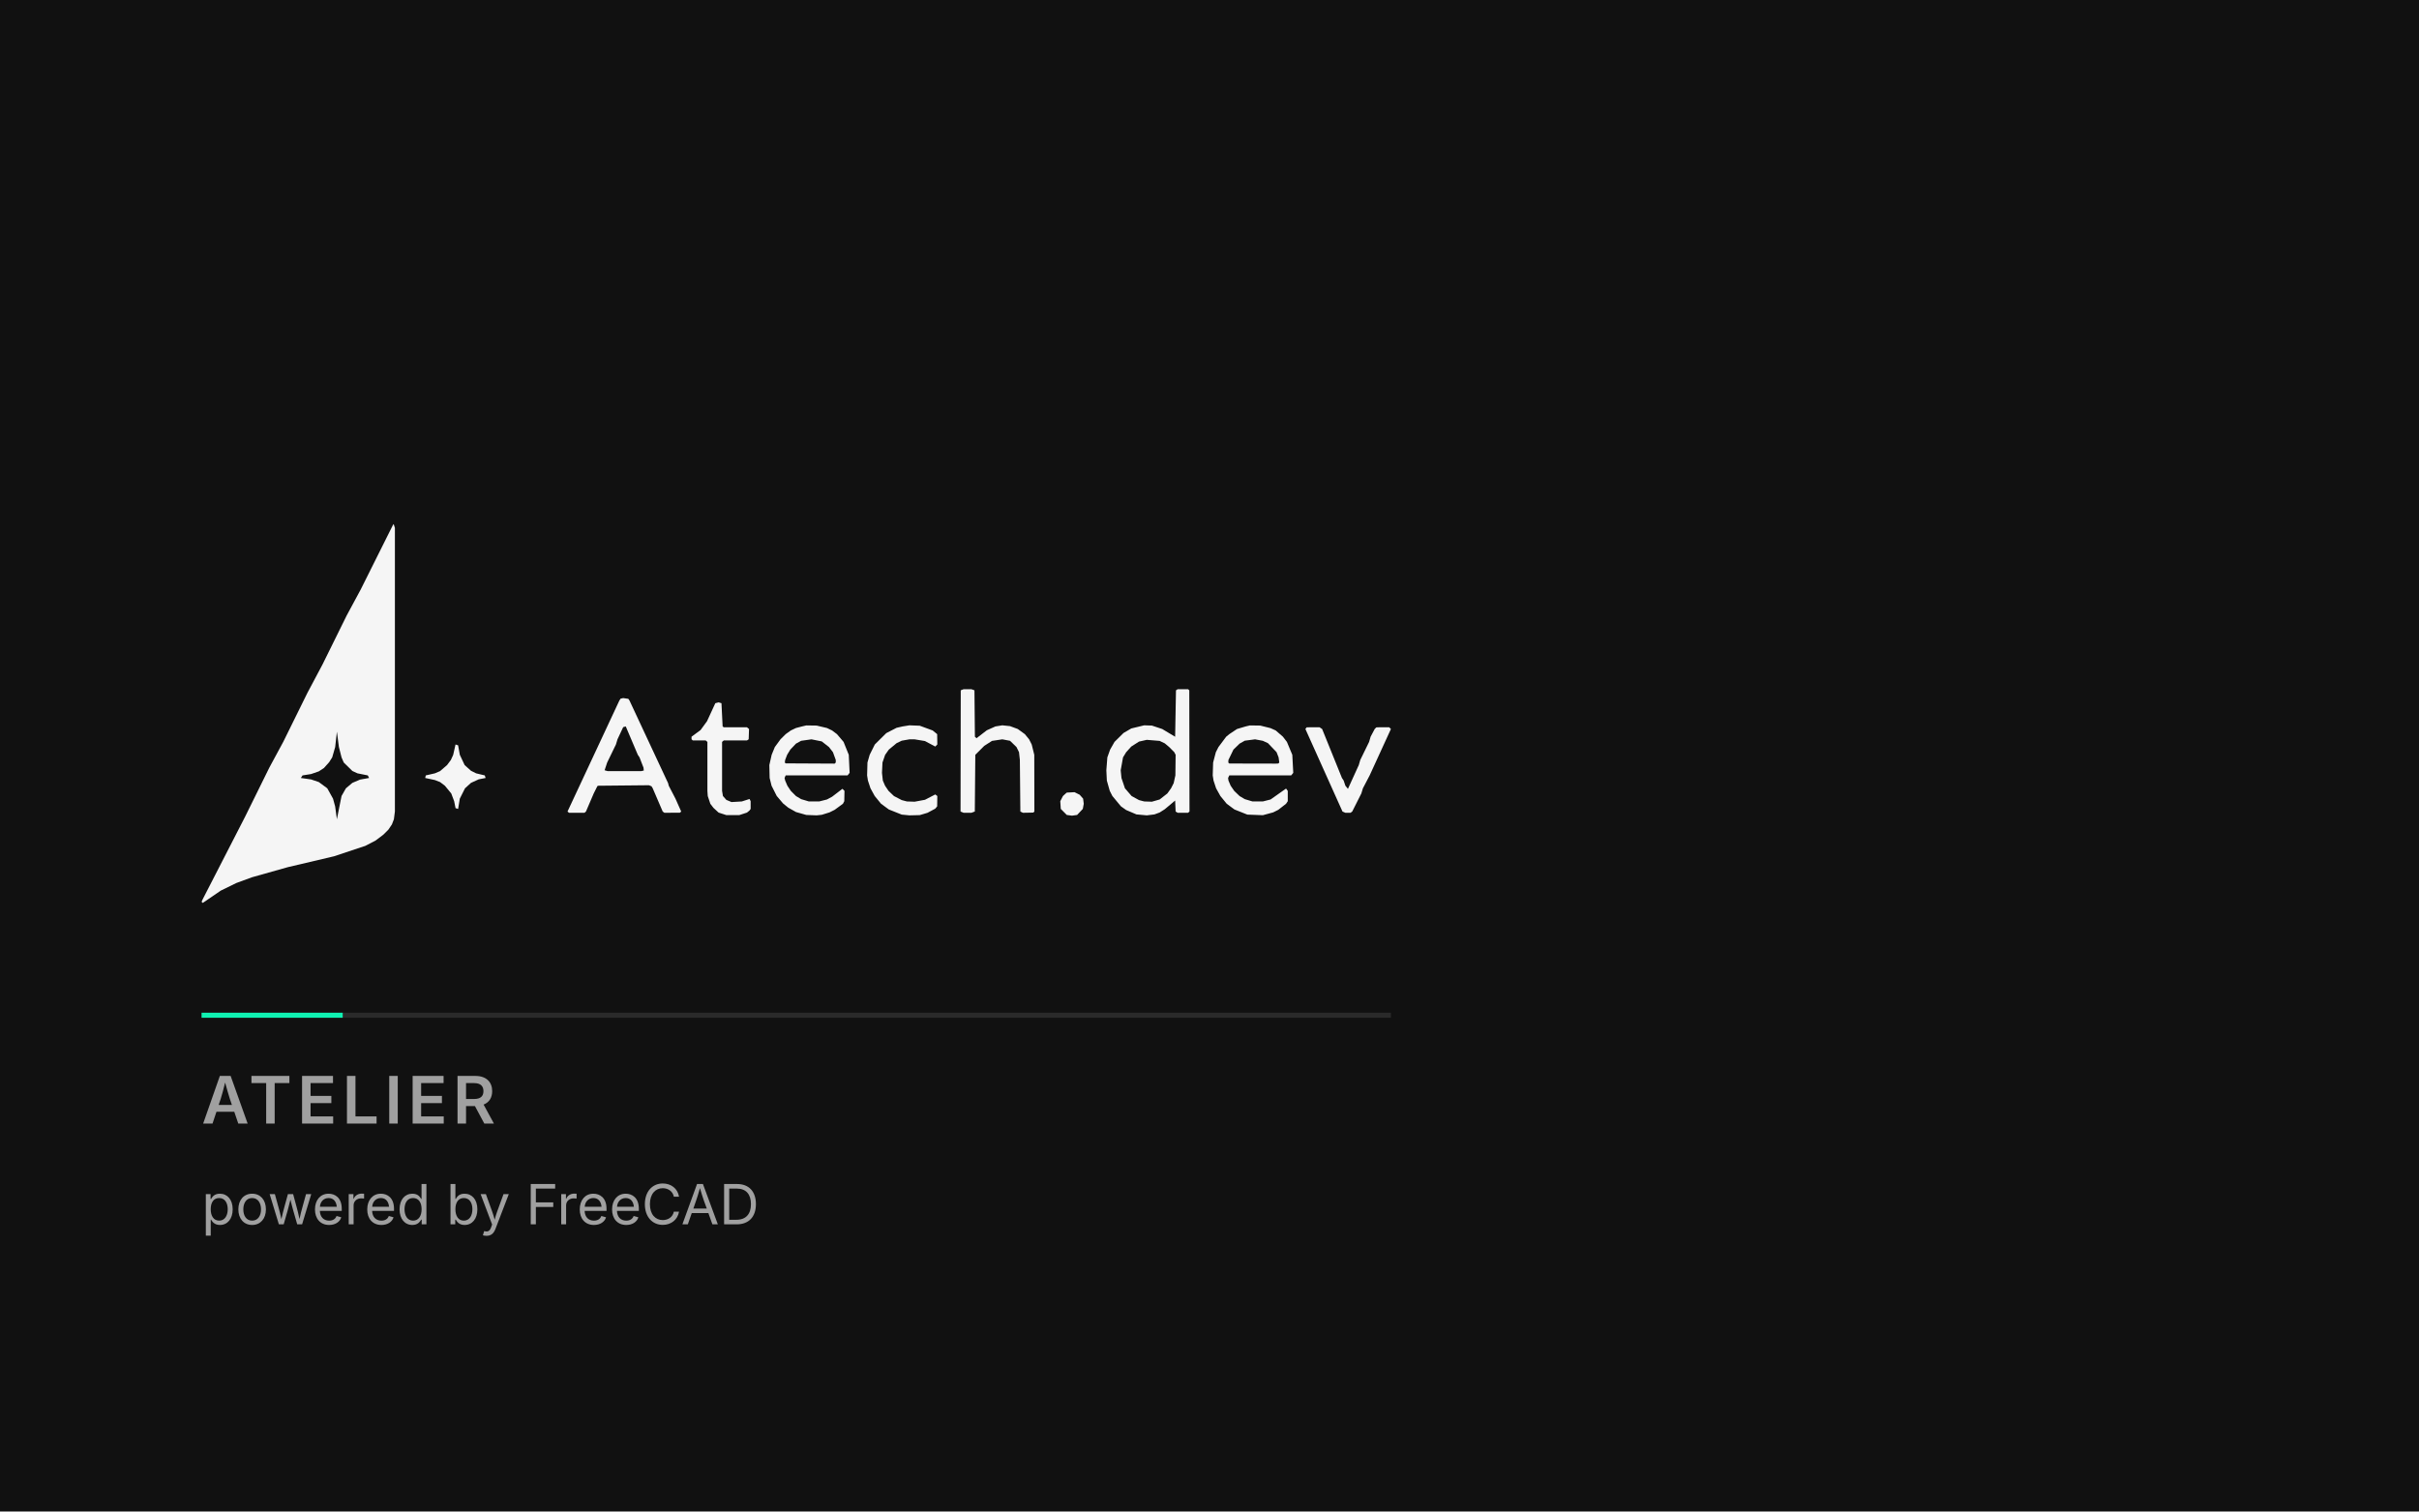
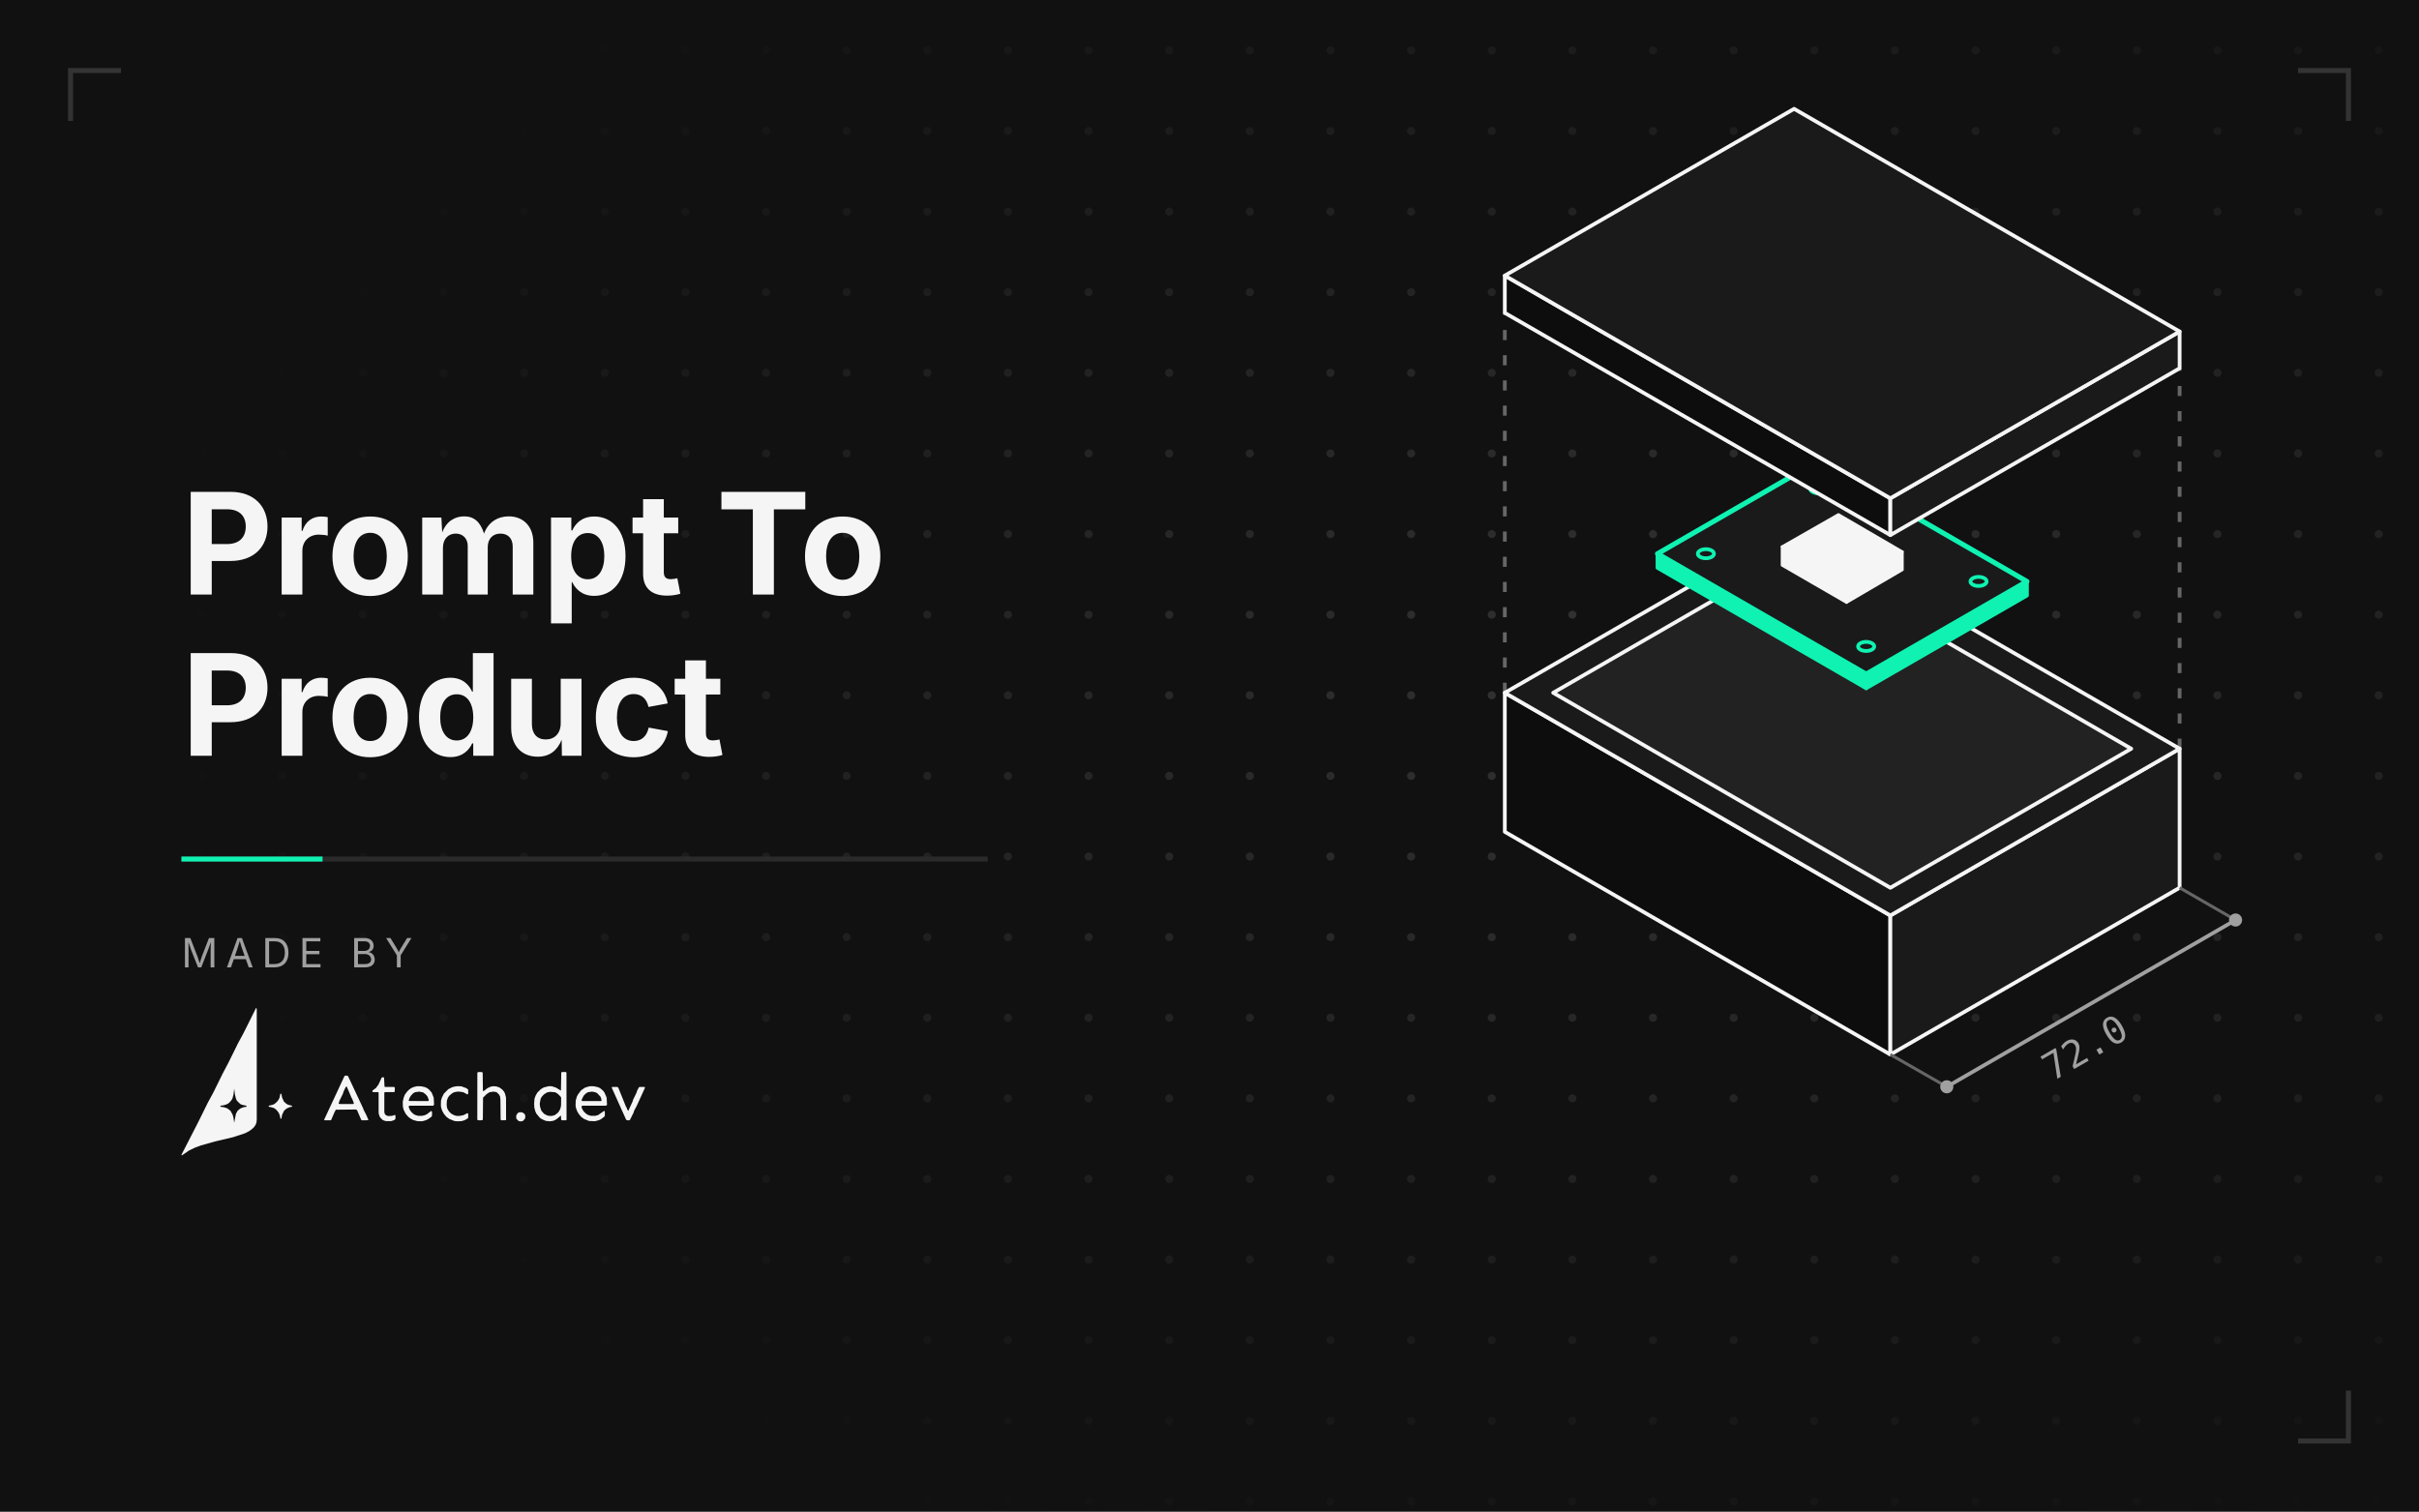
- <svg xmlns="http://www.w3.org/2000/svg" viewBox="0 0 480.00 300.00" width="480" height="300" role="img" aria-label="Atech Atelier, powered by FreeCAD">
+ <svg xmlns="http://www.w3.org/2000/svg" viewBox="0 0 480.00 300.00" width="480" height="300" role="img" aria-label="Prompt2Product, made by Atech.dev">
+   <defs>
+     <radialGradient id="fade" cx="0.68" cy="0.46" r="0.62">
+       <stop offset="0" stop-color="#111111" stop-opacity="0" />
+       <stop offset="1" stop-color="#111111" stop-opacity="1" />
+     </radialGradient>
+   </defs>
  <rect width="480" height="300" fill="#111111" />
-   <path d="M77.94,104.26 78.11,104 78.36,104.77 78.36,161.07 78.16,162.6 77.77,163.62 77.08,164.65 76.06,165.67 74.52,166.83 72.48,167.89 66.33,169.94 57.12,172.11 49.96,174.13 46.89,175.26 43.82,176.76 40.23,179.21 40,178.98 40.23,178.47 48.64,162.09 53.44,152.36 56.2,147.25 61,137.52 63.99,131.89 68.79,122.17 71.55,117.05 77.94,104.26ZM66.85,145.22 66.51,148.27 65.92,150.32 65.31,151.28 64.29,152.42 63.26,153.1 61.73,153.63 60.03,153.9 59.7,154.41 61.73,154.7 63.26,155.22 64.94,156.46 66.08,158.51 66.5,160.04 66.85,162.6 67.77,157.99 68.64,156.46 69.92,155.38 71.45,154.73 73.24,154.41 72.98,153.9 70.94,153.49 69.92,153.02 68.21,151.34 67.77,150.32 67.25,148.27 66.85,145.22ZM90.39,147.76 90.9,147.93 91.24,149.81 92.2,151.85 93.46,152.98 94.48,153.49 96.19,153.9 96.36,154.41 94.99,154.68 93.46,155.38 92.27,156.46 91.24,158.51 90.9,160.56 90.39,160.39 90.12,159.02 89.54,157.48 88.28,155.95 87.32,155.22 86.29,154.82 84.37,154.41 84.49,153.9 86.29,153.49 87.32,153.05 88.71,151.85 89.47,150.83 89.93,149.81 90.39,147.76Z" fill="#f5f5f5" fill-rule="evenodd" />
-   <path d="M190.64,137.01 191.21,136.79 192.75,136.79 193.36,137.01 193.45,146.22 193.77,146.52 195.82,144.94 197.52,144.18 198.89,143.96 200.42,144.12 201.96,144.69 203.36,145.71 204.2,146.73 204.72,147.76 205.23,149.81 205.25,161.07 205.03,161.28 202.98,161.32 202.47,161.07 202.37,150.83 202.2,149.29 201.7,148.27 200.42,147.03 198.89,146.74 196.84,147.05 195.31,148.03 193.53,149.81 193.43,161.07 192.75,161.32 191.21,161.32 190.6,161.07 190.64,137.01ZM233.35,137.01 233.69,136.79 235.74,136.79 235.99,137.01 236.03,161.07 235.74,161.32 233.69,161.32 233.28,161.07 233.18,158.89 231.13,160.61 230.11,161.26 229.08,161.64 227.55,161.83 225.5,161.64 223.46,160.77 222.43,160.04 220.73,157.99 220.21,156.97 219.63,154.92 219.53,152.88 219.73,150.32 220.28,148.78 221.15,147.25 222.94,145.48 224.48,144.58 227.04,143.96 228.57,144.01 230.62,144.69 233.18,146.23 233.35,137.01ZM123.65,138.55 124.68,138.7 124.92,139.06 132.57,155.44 132.7,155.95 134.03,158.51 135.17,161.07 134.91,161.3 131.84,161.32 131.5,161.07 129.52,156.46 129.28,156.06 128.77,155.85 118.71,155.95 118.54,156.02 117.81,157.48 116.27,161.07 115.98,161.32 112.91,161.32 112.61,161.07 122.89,139.06 123.14,138.67 123.65,138.55ZM141.94,139.57 142.59,139.4 143.16,139.57 143.39,144.18 143.62,144.35 148.22,144.35 148.63,144.69 148.56,146.73 148.22,146.96 143.62,146.96 143.28,147.25 143.28,156.97 143.45,157.99 144.13,158.76 145.15,159.19 147.2,159.07 148.73,158.58 148.95,159.02 148.95,160.55 148.73,160.86 148.22,161.28 146.69,161.78 144.13,161.78 142.59,161.28 141.57,160.34 140.95,159.53 140.44,157.99 140.37,156.97 140.37,147.25 140.03,146.96 137.47,146.96 137.22,146.73 137.22,146.22 139.01,144.9 140.29,143.15 141.94,139.57ZM159.14,144.18 159.99,143.98 162.04,144.01 164.09,144.49 165.11,144.98 166.08,145.71 167.39,147.25 168.42,149.81 168.59,153.39 168.18,153.9 155.9,153.9 155.68,154.41 155.8,154.92 156.24,155.95 156.92,156.97 157.95,158 158.97,158.61 160.5,159.07 162.55,159.07 164.09,158.68 165.11,158.13 167.16,156.56 167.57,156.97 167.53,159.02 167.26,159.53 165.62,160.73 164.6,161.24 163.06,161.72 162.04,161.83 159.99,161.75 157.95,161.17 156.41,160.3 155.39,159.47 154.13,157.99 153.1,155.95 152.72,154.41 152.66,151.85 153.12,149.81 153.75,148.27 154.87,146.74 155.9,145.71 156.92,144.98 157.95,144.49 159.14,144.18ZM179.1,144.18 180.46,143.96 182.51,144.04 185.07,144.98 185.96,145.71 185.99,147.76 185.58,148.17 183.54,147.08 181.49,146.74 180.46,146.74 178.93,147.01 177.91,147.5 176.37,148.78 175.64,149.81 175.11,151.34 175.01,153.39 175.18,154.92 175.62,155.95 176.31,156.97 177.39,158 178.93,158.8 179.95,159.07 181.49,159.12 183.54,158.74 185.58,157.68 185.99,157.99 185.96,160.04 185.58,160.5 184.05,161.32 182.51,161.78 180.46,161.83 178.93,161.68 176.37,160.66 174.83,159.53 173.57,157.99 172.73,156.46 172.22,154.92 172.06,153.9 172.13,151.34 172.57,149.81 173.59,147.76 175.86,145.51 177.91,144.45 179.1,144.18ZM247.17,144.18 248.02,143.98 250.07,144.01 252.12,144.52 253.14,144.98 254.57,146.22 255.36,147.25 256.43,149.81 256.62,153.39 256.21,153.9 243.93,153.9 243.69,154.41 243.76,154.92 244.2,155.95 244.9,156.97 245.97,158 247,158.61 248.53,159.07 250.58,159.07 252.12,158.68 255.19,156.51 255.53,156.97 255.53,159.02 255.19,159.53 253.65,160.73 252.63,161.24 250.58,161.8 247.51,161.68 244.95,160.66 243.42,159.53 242.16,157.99 241.31,156.46 240.8,154.92 240.64,153.9 240.72,151.34 241.26,149.29 241.78,148.27 243.31,146.22 243.93,145.71 245.46,144.69 247.17,144.18ZM123.66,144.32 122.53,146.73 122.22,147.76 120.48,151.34 119.97,152.88 120.58,153.05 127.24,153.05 127.75,152.93 127.69,152.36 126.9,150.32 126.56,149.81 124.17,144.18 123.66,144.32ZM259.03,144.69 259.28,144.36 259.79,144.35 261.84,144.35 262.35,144.69 266.28,154.41 266.62,154.92 266.96,155.94 267.47,156.57 269.62,151.85 269.92,150.83 271.67,147.25 271.97,146.22 272.78,144.69 273.1,144.37 273.61,144.35 275.66,144.35 276,144.69 271.78,153.9 270.44,156.46 270.13,157.48 268.32,161.07 267.98,161.32 266.96,161.32 266.39,161.07 259.03,144.69ZM158.97,147.03 157.95,147.59 156.82,148.78 156.19,149.81 155.8,150.83 155.73,151.34 155.9,151.51 165.62,151.56 165.84,151.34 165.84,150.83 165.28,149.29 164.49,148.27 163.06,147.15 161.02,146.74 158.97,147.03ZM226.01,147.19 224.48,148.17 223.46,149.3 222.84,150.32 222.38,152.88 222.53,154.41 223.22,156.46 224.54,157.99 226.01,158.8 227.04,159.07 228.57,159.12 230.11,158.68 231.64,157.48 232.37,156.46 232.89,155.44 233.23,153.9 233.28,149.81 233.01,149.29 232,148.27 231.13,147.54 230.11,147.05 227.55,146.84 226.01,147.19ZM247,147.01 245.97,147.59 244.75,148.78 243.76,150.83 243.73,151.34 243.93,151.54 253.14,151.56 253.65,151.54 253.85,151.34 253.71,150.32 253.31,149.29 251.6,147.5 250.58,147.03 249.04,146.74 247,147.01ZM211.48,157.48 211.68,157.31 213.22,157.23 214.24,157.74 214.92,158.51 215.05,159.53 214.86,160.55 213.73,161.75 212.71,161.89 211.68,161.75 210.49,160.55 210.39,159.02 210.92,157.99 211.48,157.48Z" fill="#f5f5f5" fill-rule="evenodd" />
-   <rect x="40" y="201" width="236" height="1" fill="#2a2a2a" />
-   <rect x="40" y="201" width="28" height="1" fill="#0ff2b2" />
-   <text x="40" y="223" font-family="Sen, Inter, sans-serif" font-size="13" font-weight="600" letter-spacing="0.08em" fill="#a0a0a0">ATELIER</text>
-   <text x="40" y="243" font-family="Inter, sans-serif" font-size="11" fill="#a0a0a0">powered by FreeCAD</text>
+   <path d="M8 10h0.01M8 26h0.01M8 42h0.01M8 58h0.01M8 74h0.01M8 90h0.01M8 106h0.01M8 122h0.01M8 138h0.01M8 154h0.01M8 170h0.01M8 186h0.01M8 202h0.01M8 218h0.01M8 234h0.01M8 250h0.01M8 266h0.01M8 282h0.01M8 298h0.01M24 10h0.01M24 26h0.01M24 42h0.01M24 58h0.01M24 74h0.01M24 90h0.01M24 106h0.01M24 122h0.01M24 138h0.01M24 154h0.01M24 170h0.01M24 186h0.01M24 202h0.01M24 218h0.01M24 234h0.01M24 250h0.01M24 266h0.01M24 282h0.01M24 298h0.01M40 10h0.01M40 26h0.01M40 42h0.01M40 58h0.01M40 74h0.01M40 90h0.01M40 106h0.01M40 122h0.01M40 138h0.01M40 154h0.01M40 170h0.01M40 186h0.01M40 202h0.01M40 218h0.01M40 234h0.01M40 250h0.01M40 266h0.01M40 282h0.01M40 298h0.01M56 10h0.01M56 26h0.01M56 42h0.01M56 58h0.01M56 74h0.01M56 90h0.01M56 106h0.01M56 122h0.01M56 138h0.01M56 154h0.01M56 170h0.01M56 186h0.01M56 202h0.01M56 218h0.01M56 234h0.01M56 250h0.01M56 266h0.01M56 282h0.01M56 298h0.01M72 10h0.01M72 26h0.01M72 42h0.01M72 58h0.01M72 74h0.01M72 90h0.01M72 106h0.01M72 122h0.01M72 138h0.01M72 154h0.01M72 170h0.01M72 186h0.01M72 202h0.01M72 218h0.01M72 234h0.01M72 250h0.01M72 266h0.01M72 282h0.01M72 298h0.01M88 10h0.01M88 26h0.01M88 42h0.01M88 58h0.01M88 74h0.01M88 90h0.01M88 106h0.01M88 122h0.01M88 138h0.01M88 154h0.01M88 170h0.01M88 186h0.01M88 202h0.01M88 218h0.01M88 234h0.01M88 250h0.01M88 266h0.01M88 282h0.01M88 298h0.01M104 10h0.01M104 26h0.01M104 42h0.01M104 58h0.01M104 74h0.01M104 90h0.01M104 106h0.01M104 122h0.01M104 138h0.01M104 154h0.01M104 170h0.01M104 186h0.01M104 202h0.01M104 218h0.01M104 234h0.01M104 250h0.01M104 266h0.01M104 282h0.01M104 298h0.01M120 10h0.01M120 26h0.01M120 42h0.01M120 58h0.01M120 74h0.01M120 90h0.01M120 106h0.01M120 122h0.01M120 138h0.01M120 154h0.01M120 170h0.01M120 186h0.01M120 202h0.01M120 218h0.01M120 234h0.01M120 250h0.01M120 266h0.01M120 282h0.01M120 298h0.01M136 10h0.01M136 26h0.01M136 42h0.01M136 58h0.01M136 74h0.01M136 90h0.01M136 106h0.01M136 122h0.01M136 138h0.01M136 154h0.01M136 170h0.01M136 186h0.01M136 202h0.01M136 218h0.01M136 234h0.01M136 250h0.01M136 266h0.01M136 282h0.01M136 298h0.01M152 10h0.01M152 26h0.01M152 42h0.01M152 58h0.01M152 74h0.01M152 90h0.01M152 106h0.01M152 122h0.01M152 138h0.01M152 154h0.01M152 170h0.01M152 186h0.01M152 202h0.01M152 218h0.01M152 234h0.01M152 250h0.01M152 266h0.01M152 282h0.01M152 298h0.01M168 10h0.01M168 26h0.01M168 42h0.01M168 58h0.01M168 74h0.01M168 90h0.01M168 106h0.01M168 122h0.01M168 138h0.01M168 154h0.01M168 170h0.01M168 186h0.01M168 202h0.01M168 218h0.01M168 234h0.01M168 250h0.01M168 266h0.01M168 282h0.01M168 298h0.01M184 10h0.01M184 26h0.01M184 42h0.01M184 58h0.01M184 74h0.01M184 90h0.01M184 106h0.01M184 122h0.01M184 138h0.01M184 154h0.01M184 170h0.01M184 186h0.01M184 202h0.01M184 218h0.01M184 234h0.01M184 250h0.01M184 266h0.01M184 282h0.01M184 298h0.01M200 10h0.01M200 26h0.01M200 42h0.01M200 58h0.01M200 74h0.01M200 90h0.01M200 106h0.01M200 122h0.01M200 138h0.01M200 154h0.01M200 170h0.01M200 186h0.01M200 202h0.01M200 218h0.01M200 234h0.01M200 250h0.01M200 266h0.01M200 282h0.01M200 298h0.01M216 10h0.01M216 26h0.01M216 42h0.01M216 58h0.01M216 74h0.01M216 90h0.01M216 106h0.01M216 122h0.01M216 138h0.01M216 154h0.01M216 170h0.01M216 186h0.01M216 202h0.01M216 218h0.01M216 234h0.01M216 250h0.01M216 266h0.01M216 282h0.01M216 298h0.01M232 10h0.01M232 26h0.01M232 42h0.01M232 58h0.01M232 74h0.01M232 90h0.01M232 106h0.01M232 122h0.01M232 138h0.01M232 154h0.01M232 170h0.01M232 186h0.01M232 202h0.01M232 218h0.01M232 234h0.01M232 250h0.01M232 266h0.01M232 282h0.01M232 298h0.01M248 10h0.01M248 26h0.01M248 42h0.01M248 58h0.01M248 74h0.01M248 90h0.01M248 106h0.01M248 122h0.01M248 138h0.01M248 154h0.01M248 170h0.01M248 186h0.01M248 202h0.01M248 218h0.01M248 234h0.01M248 250h0.01M248 266h0.01M248 282h0.01M248 298h0.01M264 10h0.01M264 26h0.01M264 42h0.01M264 58h0.01M264 74h0.01M264 90h0.01M264 106h0.01M264 122h0.01M264 138h0.01M264 154h0.01M264 170h0.01M264 186h0.01M264 202h0.01M264 218h0.01M264 234h0.01M264 250h0.01M264 266h0.01M264 282h0.01M264 298h0.01M280 10h0.01M280 26h0.01M280 42h0.01M280 58h0.01M280 74h0.01M280 90h0.01M280 106h0.01M280 122h0.01M280 138h0.01M280 154h0.01M280 170h0.01M280 186h0.01M280 202h0.01M280 218h0.01M280 234h0.01M280 250h0.01M280 266h0.01M280 282h0.01M280 298h0.01M296 10h0.01M296 26h0.01M296 42h0.01M296 58h0.01M296 74h0.01M296 90h0.01M296 106h0.01M296 122h0.01M296 138h0.01M296 154h0.01M296 170h0.01M296 186h0.01M296 202h0.01M296 218h0.01M296 234h0.01M296 250h0.01M296 266h0.01M296 282h0.01M296 298h0.01M312 10h0.01M312 26h0.01M312 42h0.01M312 58h0.01M312 74h0.01M312 90h0.01M312 106h0.01M312 122h0.01M312 138h0.01M312 154h0.01M312 170h0.01M312 186h0.01M312 202h0.01M312 218h0.01M312 234h0.01M312 250h0.01M312 266h0.01M312 282h0.01M312 298h0.01M328 10h0.01M328 26h0.01M328 42h0.01M328 58h0.01M328 74h0.01M328 90h0.01M328 106h0.01M328 122h0.01M328 138h0.01M328 154h0.01M328 170h0.01M328 186h0.01M328 202h0.01M328 218h0.01M328 234h0.01M328 250h0.01M328 266h0.01M328 282h0.01M328 298h0.01M344 10h0.01M344 26h0.01M344 42h0.01M344 58h0.01M344 74h0.01M344 90h0.01M344 106h0.01M344 122h0.01M344 138h0.01M344 154h0.01M344 170h0.01M344 186h0.01M344 202h0.01M344 218h0.01M344 234h0.01M344 250h0.01M344 266h0.01M344 282h0.01M344 298h0.01M360 10h0.01M360 26h0.01M360 42h0.01M360 58h0.01M360 74h0.01M360 90h0.01M360 106h0.01M360 122h0.01M360 138h0.01M360 154h0.01M360 170h0.01M360 186h0.01M360 202h0.01M360 218h0.01M360 234h0.01M360 250h0.01M360 266h0.01M360 282h0.01M360 298h0.01M376 10h0.01M376 26h0.01M376 42h0.01M376 58h0.01M376 74h0.01M376 90h0.01M376 106h0.01M376 122h0.01M376 138h0.01M376 154h0.01M376 170h0.01M376 186h0.01M376 202h0.01M376 218h0.01M376 234h0.01M376 250h0.01M376 266h0.01M376 282h0.01M376 298h0.01M392 10h0.01M392 26h0.01M392 42h0.01M392 58h0.01M392 74h0.01M392 90h0.01M392 106h0.01M392 122h0.01M392 138h0.01M392 154h0.01M392 170h0.01M392 186h0.01M392 202h0.01M392 218h0.01M392 234h0.01M392 250h0.01M392 266h0.01M392 282h0.01M392 298h0.01M408 10h0.01M408 26h0.01M408 42h0.01M408 58h0.01M408 74h0.01M408 90h0.01M408 106h0.01M408 122h0.01M408 138h0.01M408 154h0.01M408 170h0.01M408 186h0.01M408 202h0.01M408 218h0.01M408 234h0.01M408 250h0.01M408 266h0.01M408 282h0.01M408 298h0.01M424 10h0.01M424 26h0.01M424 42h0.01M424 58h0.01M424 74h0.01M424 90h0.01M424 106h0.01M424 122h0.01M424 138h0.01M424 154h0.01M424 170h0.01M424 186h0.01M424 202h0.01M424 218h0.01M424 234h0.01M424 250h0.01M424 266h0.01M424 282h0.01M424 298h0.01M440 10h0.01M440 26h0.01M440 42h0.01M440 58h0.01M440 74h0.01M440 90h0.01M440 106h0.01M440 122h0.01M440 138h0.01M440 154h0.01M440 170h0.01M440 186h0.01M440 202h0.01M440 218h0.01M440 234h0.01M440 250h0.01M440 266h0.01M440 282h0.01M440 298h0.01M456 10h0.01M456 26h0.01M456 42h0.01M456 58h0.01M456 74h0.01M456 90h0.01M456 106h0.01M456 122h0.01M456 138h0.01M456 154h0.01M456 170h0.01M456 186h0.01M456 202h0.01M456 218h0.01M456 234h0.01M456 250h0.01M456 266h0.01M456 282h0.01M456 298h0.01M472 10h0.01M472 26h0.01M472 42h0.01M472 58h0.01M472 74h0.01M472 90h0.01M472 106h0.01M472 122h0.01M472 138h0.01M472 154h0.01M472 170h0.01M472 186h0.01M472 202h0.01M472 218h0.01M472 234h0.01M472 250h0.01M472 266h0.01M472 282h0.01M472 298h0.01" stroke="#333333" stroke-width="1.6" stroke-linecap="round" />
+   <rect width="480" height="300" fill="url(#fade)" />
+   <path d="M14 24V14H24" fill="none" stroke="#333333" stroke-width="1" />
+   <path d="M466 24V14H456" fill="none" stroke="#333333" stroke-width="1" />
+   <path d="M466 276V286H456" fill="none" stroke="#333333" stroke-width="1" />
+   <line x1="356.0" y1="104.4" x2="356.0" y2="29.0" stroke="#666666" stroke-width="0.75" stroke-dasharray="2 3" />
+   <line x1="432.5" y1="148.6" x2="432.5" y2="73.1" stroke="#666666" stroke-width="0.75" stroke-dasharray="2 3" />
+   <line x1="375.1" y1="181.7" x2="375.1" y2="106.2" stroke="#666666" stroke-width="0.75" stroke-dasharray="2 3" />
+   <line x1="298.6" y1="137.5" x2="298.6" y2="62.1" stroke="#666666" stroke-width="0.75" stroke-dasharray="2 3" />
+   <polygon points="298.6,137.5 375.1,181.7 375.1,209.3 298.6,165.1" fill="#0d0d0d" stroke="#f5f5f5" stroke-width="0.75" stroke-linejoin="round" />
+   <polygon points="432.5,148.6 375.1,181.7 375.1,209.3 432.5,176.2" fill="#1a1a1a" stroke="#f5f5f5" stroke-width="0.75" stroke-linejoin="round" />
+   <polygon points="356.0,104.4 432.5,148.6 375.1,181.7 298.6,137.5" fill="#1a1a1a" stroke="#f5f5f5" stroke-width="0.75" stroke-linejoin="round" />
+   <polygon points="356.0,109.9 422.9,148.6 375.1,176.2 308.2,137.5" fill="#222222" stroke="#f5f5f5" stroke-width="0.75" stroke-linejoin="round" />
+   <polygon points="328.9,109.9 370.3,133.8 370.3,136.6 328.9,112.7" fill="#0ff2b2" stroke="#0ff2b2" stroke-width="0.75" stroke-linejoin="round" />
+   <polygon points="402.2,115.4 370.3,133.8 370.3,136.6 402.2,118.2" fill="#0ff2b2" stroke="#0ff2b2" stroke-width="0.75" stroke-linejoin="round" />
+   <polygon points="360.8,91.5 402.2,115.4 370.3,133.8 328.9,109.9" fill="#1a1a1a" stroke="#0ff2b2" stroke-width="1.0" stroke-linejoin="round" />
+   <polygon points="364.8,102.1 377.5,109.5 366.4,115.9 353.6,108.5" fill="#f5f5f5" stroke="#f5f5f5" stroke-width="0.5" stroke-linejoin="round" />
+   <polygon points="353.6,108.5 366.4,115.9 366.4,119.6 353.6,112.2" fill="#f5f5f5" stroke="#f5f5f5" stroke-width="0.5" stroke-linejoin="round" />
+   <polygon points="377.5,109.5 366.4,115.9 366.4,119.6 377.5,113.1" fill="#f5f5f5" stroke="#f5f5f5" stroke-width="0.5" stroke-linejoin="round" />
+   <ellipse cx="360.8" cy="97.0" rx="1.6" ry="0.9" fill="none" stroke="#0ff2b2" stroke-width="0.75" />
+   <ellipse cx="392.6" cy="115.4" rx="1.6" ry="0.9" fill="none" stroke="#0ff2b2" stroke-width="0.75" />
+   <ellipse cx="370.3" cy="128.3" rx="1.6" ry="0.9" fill="none" stroke="#0ff2b2" stroke-width="0.75" />
+   <ellipse cx="338.5" cy="109.9" rx="1.6" ry="0.9" fill="none" stroke="#0ff2b2" stroke-width="0.75" />
+   <polygon points="298.6,54.7 375.1,98.9 375.1,106.2 298.6,62.1" fill="#0d0d0d" stroke="#f5f5f5" stroke-width="0.75" stroke-linejoin="round" />
+   <polygon points="432.5,65.8 375.1,98.9 375.1,106.2 432.5,73.1" fill="#1a1a1a" stroke="#f5f5f5" stroke-width="0.75" stroke-linejoin="round" />
+   <polygon points="356.0,21.6 432.5,65.8 375.1,98.9 298.6,54.7" fill="#1a1a1a" stroke="#f5f5f5" stroke-width="0.75" stroke-linejoin="round" />
+   <line x1="432.5" y1="176.2" x2="443.6" y2="182.6" stroke="#666666" stroke-width="0.6" />
+   <line x1="375.1" y1="209.3" x2="386.3" y2="215.7" stroke="#666666" stroke-width="0.6" />
+   <line x1="443.6" y1="182.6" x2="386.3" y2="215.7" stroke="#a0a0a0" stroke-width="0.75" />
+   <circle cx="443.6" cy="182.6" r="1.3" fill="#a0a0a0" />
+   <circle cx="386.3" cy="215.7" r="1.3" fill="#a0a0a0" />
+   <text x="415.0" y="210.2" text-anchor="middle" transform="rotate(-30 415.0 210.2)" font-family="Geist Mono, monospace" font-size="7.5" fill="#a0a0a0">72.0</text>
+   <text x="36" y="118" font-family="Sen, Inter, sans-serif" font-size="28" font-weight="700" fill="#f5f5f5">Prompt To</text>
+   <text x="36" y="150" font-family="Sen, Inter, sans-serif" font-size="28" font-weight="700" fill="#f5f5f5">Product</text>
+   <rect x="36" y="170" width="160" height="1" fill="#2a2a2a" />
+   <rect x="36" y="170" width="28" height="1" fill="#0ff2b2" />
+   <text x="36" y="192" font-family="Inter, sans-serif" font-size="8" letter-spacing="0.2em" fill="#a0a0a0">MADE BY</text>
+   <path d="M50.79,200.1 50.85,200 50.95,200.3 50.95,222.25 50.88,222.84 50.72,223.24 50.46,223.64 50.06,224.04 49.46,224.49 48.66,224.91 46.27,225.7 42.67,226.55 39.88,227.34 38.68,227.78 37.49,228.36 36.09,229.32 36,229.23 36.09,229.03 39.37,222.64 41.24,218.85 42.32,216.86 44.19,213.07 45.35,210.87 47.22,207.08 48.3,205.09 50.79,200.1ZM46.47,216.07 46.33,217.26 46.11,218.06 45.87,218.43 45.47,218.88 45.07,219.14 44.47,219.35 43.81,219.45 43.68,219.65 44.47,219.77 45.07,219.97 45.72,220.45 46.17,221.25 46.33,221.85 46.47,222.84 46.82,221.05 47.16,220.45 47.66,220.03 48.26,219.77 48.96,219.65 48.86,219.45 48.06,219.29 47.66,219.11 47,218.45 46.82,218.06 46.62,217.26 46.47,216.07ZM55.64,217.06 55.84,217.12 55.98,217.86 56.35,218.65 56.84,219.09 57.24,219.29 57.91,219.45 57.97,219.65 57.44,219.76 56.84,220.03 56.37,220.45 55.98,221.25 55.84,222.05 55.64,221.98 55.54,221.45 55.31,220.85 54.82,220.25 54.45,219.97 54.05,219.81 53.3,219.65 53.35,219.45 54.05,219.29 54.45,219.12 54.99,218.65 55.28,218.26 55.47,217.86 55.64,217.06Z" fill="#f5f5f5" fill-rule="evenodd" />
+   <path d="M94.72,212.87 94.95,212.78 95.55,212.78 95.78,212.87 95.82,216.46 95.94,216.58 96.74,215.96 97.41,215.66 97.94,215.58 98.54,215.64 99.14,215.86 99.68,216.26 100.01,216.66 100.21,217.06 100.41,217.86 100.42,222.25 100.33,222.33 99.54,222.35 99.34,222.25 99.3,218.26 99.23,217.66 99.04,217.26 98.54,216.77 97.94,216.66 97.14,216.78 96.54,217.17 95.85,217.86 95.81,222.25 95.55,222.35 94.95,222.35 94.71,222.25 94.72,212.87ZM111.37,212.87 111.51,212.78 112.3,212.78 112.4,212.87 112.42,222.25 112.3,222.35 111.51,222.35 111.35,222.25 111.31,221.4 110.51,222.07 110.11,222.32 109.71,222.47 109.11,222.55 108.31,222.47 107.52,222.13 107.12,221.85 106.45,221.05 106.25,220.65 106.03,219.85 105.99,219.05 106.06,218.06 106.28,217.46 106.62,216.86 107.32,216.17 107.92,215.82 108.91,215.58 109.51,215.6 110.31,215.86 111.31,216.46 111.37,212.87ZM68.61,213.47 69.01,213.53 69.1,213.67 72.09,220.05 72.14,220.25 72.66,221.25 73.1,222.25 73,222.34 71.8,222.35 71.67,222.25 70.9,220.45 70.81,220.3 70.61,220.21 66.68,220.25 66.62,220.28 66.33,220.85 65.73,222.25 65.62,222.35 64.42,222.35 64.31,222.25 68.31,213.67 68.41,213.52 68.61,213.47ZM75.74,213.87 75.99,213.8 76.21,213.87 76.3,215.66 76.39,215.73 78.19,215.73 78.35,215.86 78.32,216.66 78.19,216.75 76.39,216.75 76.26,216.86 76.26,220.65 76.33,221.05 76.59,221.35 76.99,221.51 77.79,221.47 78.39,221.28 78.47,221.45 78.47,222.05 78.39,222.17 78.19,222.33 77.59,222.52 76.59,222.52 75.99,222.33 75.59,221.96 75.35,221.65 75.15,221.05 75.13,220.65 75.13,216.86 75,216.75 74,216.75 73.9,216.66 73.9,216.46 74.6,215.94 75.1,215.26 75.74,213.87ZM82.44,215.66 82.78,215.59 83.57,215.6 84.37,215.78 84.77,215.98 85.15,216.26 85.66,216.86 86.06,217.86 86.13,219.25 85.97,219.45 81.18,219.45 81.1,219.65 81.14,219.85 81.31,220.25 81.58,220.65 81.98,221.05 82.38,221.29 82.98,221.47 83.77,221.47 84.37,221.31 84.77,221.1 85.57,220.49 85.73,220.65 85.72,221.45 85.61,221.65 84.97,222.11 84.57,222.31 83.97,222.5 83.57,222.55 82.78,222.51 81.98,222.29 81.38,221.95 80.98,221.63 80.49,221.05 80.09,220.25 79.94,219.65 79.92,218.65 80.1,217.86 80.34,217.26 80.78,216.66 81.18,216.26 81.58,215.98 81.98,215.78 82.44,215.66ZM90.22,215.66 90.76,215.58 91.56,215.61 92.55,215.98 92.9,216.26 92.91,217.06 92.75,217.22 91.95,216.79 91.16,216.66 90.76,216.66 90.16,216.77 89.76,216.96 89.16,217.46 88.88,217.86 88.67,218.45 88.63,219.25 88.7,219.85 88.87,220.25 89.14,220.65 89.56,221.05 90.16,221.36 90.56,221.47 91.16,221.49 91.95,221.34 92.75,220.93 92.91,221.05 92.9,221.85 92.75,222.02 92.15,222.35 91.56,222.52 90.76,222.55 90.16,222.49 89.16,222.09 88.56,221.65 88.07,221.05 87.74,220.45 87.54,219.85 87.48,219.45 87.51,218.45 87.68,217.86 88.08,217.06 88.96,216.18 89.76,215.77 90.22,215.66ZM116.76,215.66 117.09,215.59 117.89,215.6 118.69,215.79 119.09,215.98 119.65,216.46 119.95,216.86 120.37,217.86 120.45,219.25 120.29,219.45 115.5,219.45 115.4,219.65 115.43,219.85 115.6,220.25 115.87,220.65 116.3,221.05 116.69,221.29 117.29,221.47 118.09,221.47 118.69,221.31 119.89,220.47 120.02,220.65 120.02,221.45 119.89,221.65 119.29,222.11 118.89,222.31 118.09,222.53 116.89,222.49 115.9,222.09 115.3,221.65 114.81,221.05 114.48,220.45 114.28,219.85 114.21,219.45 114.24,218.45 114.46,217.66 114.66,217.26 115.26,216.46 115.5,216.26 116.1,215.86 116.76,215.66ZM68.61,215.72 68.17,216.66 68.05,217.06 67.37,218.45 67.18,219.05 67.41,219.12 70.01,219.12 70.21,219.08 70.18,218.85 69.87,218.06 69.74,217.86 68.81,215.66 68.61,215.72ZM121.38,215.86 121.48,215.73 121.68,215.73 122.48,215.73 122.68,215.86 124.21,219.65 124.34,219.85 124.48,220.25 124.67,220.49 125.51,218.65 125.63,218.26 126.31,216.86 126.43,216.46 126.75,215.86 126.87,215.74 127.07,215.73 127.87,215.73 128,215.86 126.36,219.45 125.83,220.45 125.71,220.85 125.01,222.25 124.87,222.35 124.48,222.35 124.25,222.25 121.38,215.86ZM82.38,216.77 81.98,216.99 81.54,217.46 81.29,217.86 81.14,218.26 81.11,218.45 81.18,218.52 84.97,218.54 85.06,218.45 85.06,218.26 84.84,217.66 84.53,217.26 83.97,216.82 83.18,216.66 82.38,216.77ZM108.51,216.84 107.92,217.22 107.52,217.66 107.28,218.06 107.1,219.05 107.16,219.65 107.42,220.45 107.94,221.05 108.51,221.36 108.91,221.47 109.51,221.49 110.11,221.31 110.71,220.85 110.99,220.45 111.19,220.05 111.33,219.45 111.35,217.86 111.24,217.66 110.85,217.26 110.51,216.97 110.11,216.78 109.11,216.7 108.51,216.84ZM116.69,216.77 116.3,216.99 115.82,217.46 115.43,218.26 115.42,218.45 115.5,218.53 119.09,218.54 119.29,218.53 119.36,218.45 119.31,218.06 119.15,217.66 118.49,216.96 118.09,216.77 117.49,216.66 116.69,216.77ZM102.85,220.85 102.93,220.78 103.53,220.75 103.93,220.95 104.19,221.25 104.24,221.65 104.16,222.05 103.73,222.51 103.33,222.57 102.93,222.51 102.46,222.05 102.42,221.45 102.63,221.05 102.85,220.85Z" fill="#f5f5f5" fill-rule="evenodd" />
</svg>
